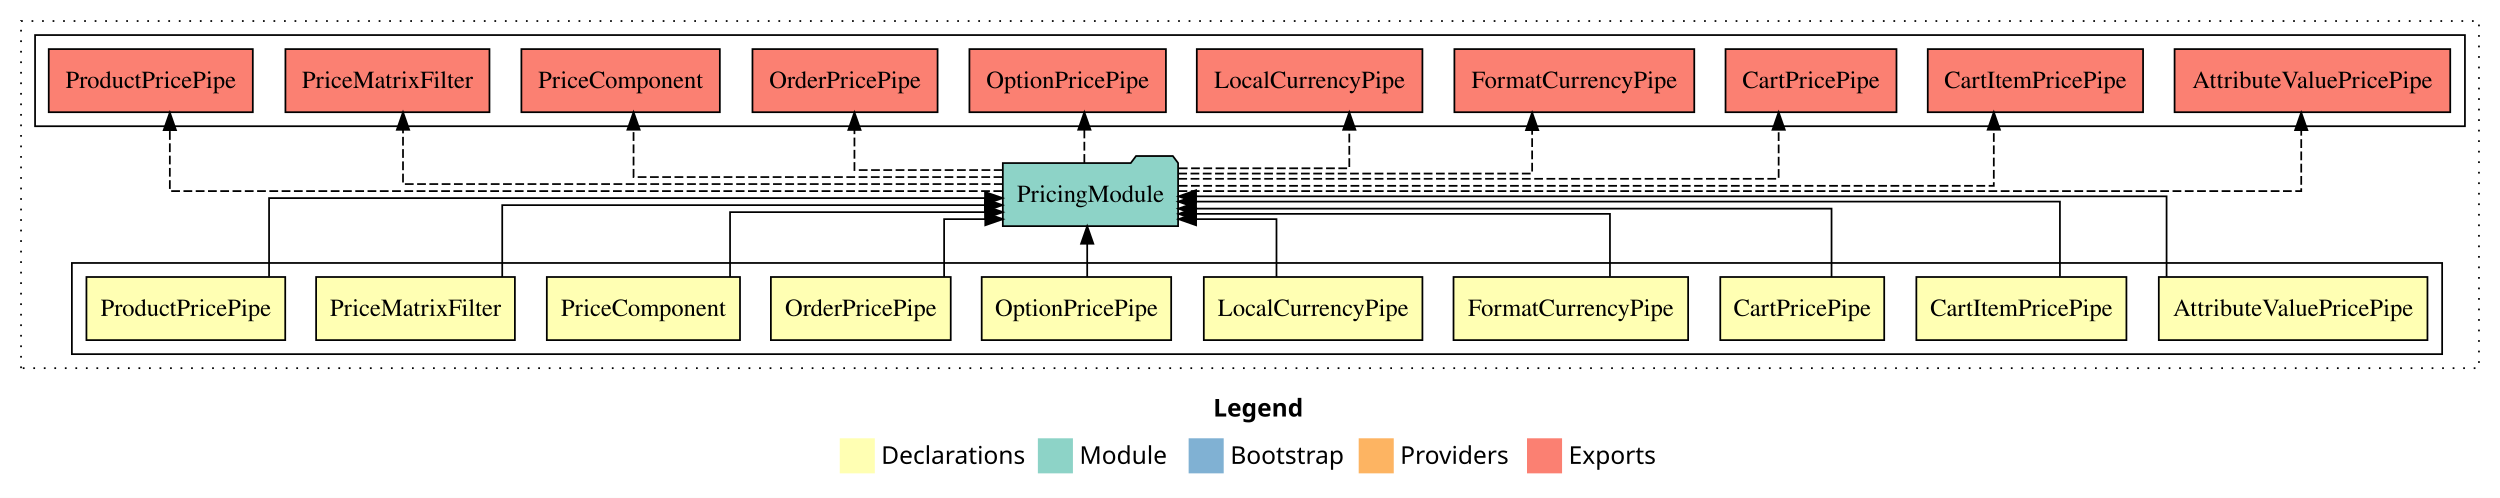
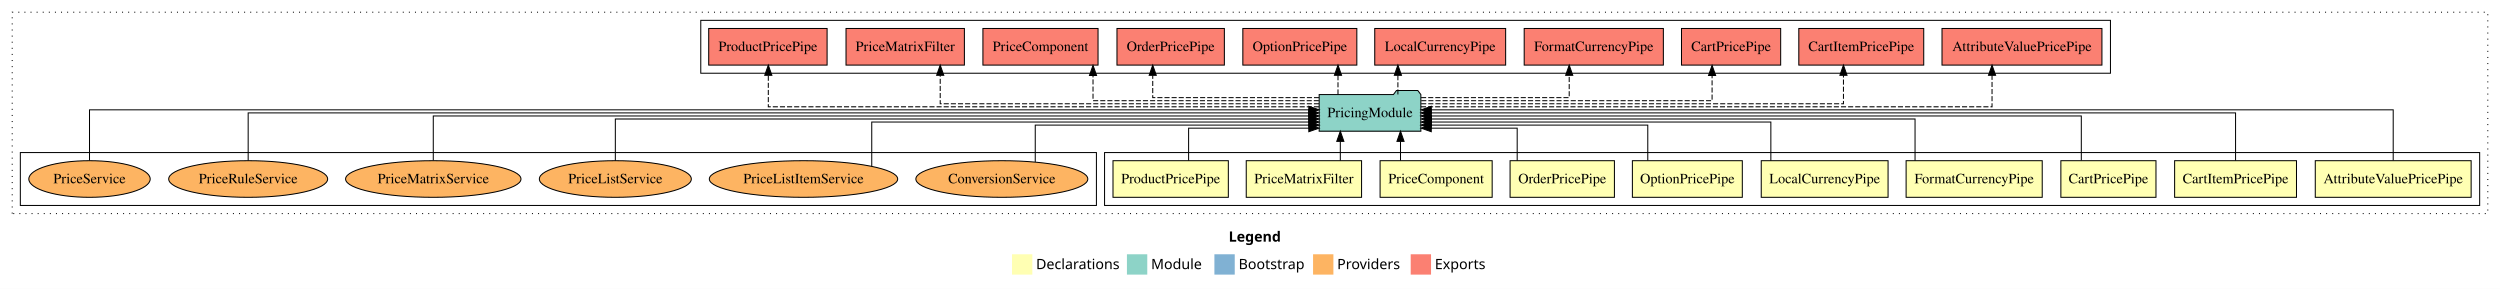
- <svg xmlns="http://www.w3.org/2000/svg" width="1426pt" height="284pt" viewBox="0.00 0.00 1426.00 284.00">
+ <svg xmlns="http://www.w3.org/2000/svg" width="2458pt" height="284pt" viewBox="0.00 0.00 2458.00 284.00">
  <g id="graph0" class="graph" transform="scale(1 1) rotate(0) translate(4 280)">
-     <polygon fill="#ffffff" stroke="transparent" points="-4,4 -4,-280 1422,-280 1422,4 -4,4" />
-     <text text-anchor="start" x="688.009" y="-42.4" font-family="sans-serif" font-weight="bold" font-size="14.00" fill="#000000">Legend</text>
-     <polygon fill="#ffffb3" stroke="transparent" points="475,-10 475,-30 495,-30 495,-10 475,-10" />
-     <text text-anchor="start" x="498.629" y="-15.4" font-family="sans-serif" font-size="14.00" fill="#000000">  Declarations</text>
-     <polygon fill="#8dd3c7" stroke="transparent" points="588,-10 588,-30 608,-30 608,-10 588,-10" />
-     <text text-anchor="start" x="611.725" y="-15.4" font-family="sans-serif" font-size="14.00" fill="#000000">  Module</text>
-     <polygon fill="#80b1d3" stroke="transparent" points="674,-10 674,-30 694,-30 694,-10 674,-10" />
-     <text text-anchor="start" x="697.781" y="-15.4" font-family="sans-serif" font-size="14.00" fill="#000000">  Bootstrap</text>
-     <polygon fill="#fdb462" stroke="transparent" points="771,-10 771,-30 791,-30 791,-10 771,-10" />
-     <text text-anchor="start" x="794.673" y="-15.4" font-family="sans-serif" font-size="14.00" fill="#000000">  Providers</text>
-     <polygon fill="#fb8072" stroke="transparent" points="867,-10 867,-30 887,-30 887,-10 867,-10" />
-     <text text-anchor="start" x="890.726" y="-15.4" font-family="sans-serif" font-size="14.00" fill="#000000">  Exports</text>
+     <polygon fill="#ffffff" stroke="transparent" points="-4,4 -4,-280 2454,-280 2454,4 -4,4" />
+     <text text-anchor="start" x="1204.009" y="-42.4" font-family="sans-serif" font-weight="bold" font-size="14.00" fill="#000000">Legend</text>
+     <polygon fill="#ffffb3" stroke="transparent" points="991,-10 991,-30 1011,-30 1011,-10 991,-10" />
+     <text text-anchor="start" x="1014.629" y="-15.4" font-family="sans-serif" font-size="14.00" fill="#000000">  Declarations</text>
+     <polygon fill="#8dd3c7" stroke="transparent" points="1104,-10 1104,-30 1124,-30 1124,-10 1104,-10" />
+     <text text-anchor="start" x="1127.725" y="-15.4" font-family="sans-serif" font-size="14.00" fill="#000000">  Module</text>
+     <polygon fill="#80b1d3" stroke="transparent" points="1190,-10 1190,-30 1210,-30 1210,-10 1190,-10" />
+     <text text-anchor="start" x="1213.781" y="-15.4" font-family="sans-serif" font-size="14.00" fill="#000000">  Bootstrap</text>
+     <polygon fill="#fdb462" stroke="transparent" points="1287,-10 1287,-30 1307,-30 1307,-10 1287,-10" />
+     <text text-anchor="start" x="1310.673" y="-15.4" font-family="sans-serif" font-size="14.00" fill="#000000">  Providers</text>
+     <polygon fill="#fb8072" stroke="transparent" points="1383,-10 1383,-30 1403,-30 1403,-10 1383,-10" />
+     <text text-anchor="start" x="1406.726" y="-15.4" font-family="sans-serif" font-size="14.00" fill="#000000">  Exports</text>
    <g id="clust1" class="cluster">
-       <polygon fill="none" stroke="#000000" stroke-dasharray="1,5" points="8,-70 8,-268 1410,-268 1410,-70 8,-70" />
+       <polygon fill="none" stroke="#000000" stroke-dasharray="1,5" points="8,-70 8,-268 2442,-268 2442,-70 8,-70" />
    </g>
    <g id="clust2" class="cluster">
-       <polygon fill="none" stroke="#000000" points="37,-78 37,-130 1389,-130 1389,-78 37,-78" />
+       <polygon fill="none" stroke="#000000" points="1082,-78 1082,-130 2434,-130 2434,-78 1082,-78" />
    </g>
    <g id="clust14" class="cluster">
-       <polygon fill="none" stroke="#000000" points="16,-208 16,-260 1402,-260 1402,-208 16,-208" />
+       <polygon fill="none" stroke="#000000" points="685,-208 685,-260 2071,-260 2071,-208 685,-208" />
+     </g>
+     <g id="clust16" class="cluster">
+       <polygon fill="none" stroke="#000000" points="16,-78 16,-130 1074,-130 1074,-78 16,-78" />
    </g>
    <g id="node1" class="node">
-       <polygon fill="#ffffb3" stroke="#000000" points="1380.622,-122 1227.378,-122 1227.378,-86 1380.622,-86 1380.622,-122" />
-       <text text-anchor="middle" x="1304" y="-99.8" font-family="Times,serif" font-size="14.00" fill="#000000">AttributeValuePricePipe</text>
+       <polygon fill="#ffffb3" stroke="#000000" points="2425.622,-122 2272.378,-122 2272.378,-86 2425.622,-86 2425.622,-122" />
+       <text text-anchor="middle" x="2349" y="-99.8" font-family="Times,serif" font-size="14.00" fill="#000000">AttributeValuePricePipe</text>
    </g>
    <g id="node11" class="node">
-       <polygon fill="#8dd3c7" stroke="#000000" points="667.989,-187 664.989,-191 643.989,-191 640.989,-187 568.011,-187 568.011,-151 667.989,-151 667.989,-187" />
-       <text text-anchor="middle" x="618" y="-164.8" font-family="Times,serif" font-size="14.00" fill="#000000">PricingModule</text>
+       <polygon fill="#8dd3c7" stroke="#000000" points="1392.989,-187 1389.989,-191 1368.989,-191 1365.989,-187 1293.011,-187 1293.011,-151 1392.989,-151 1392.989,-187" />
+       <text text-anchor="middle" x="1343" y="-164.8" font-family="Times,serif" font-size="14.00" fill="#000000">PricingModule</text>
    </g>
    <g id="edge1" class="edge">
-       <path fill="none" stroke="#000000" d="M1231.814,-122.169C1231.814,-141.09 1231.814,-168 1231.814,-168 1231.814,-168 678.231,-168 678.231,-168" />
-       <polygon fill="#000000" stroke="#000000" points="678.231,-164.5 668.231,-168 678.231,-171.5 678.231,-164.5" />
+       <path fill="none" stroke="#000000" d="M2349,-122.223C2349,-142.365 2349,-172 2349,-172 2349,-172 1403.232,-172 1403.232,-172" />
+       <polygon fill="#000000" stroke="#000000" points="1403.232,-168.5 1393.232,-172 1403.232,-175.5 1403.232,-168.5" />
    </g>
    <g id="node2" class="node">
-       <polygon fill="#ffffb3" stroke="#000000" points="1208.91,-122 1089.09,-122 1089.09,-86 1208.91,-86 1208.91,-122" />
-       <text text-anchor="middle" x="1149" y="-99.8" font-family="Times,serif" font-size="14.00" fill="#000000">CartItemPricePipe</text>
+       <polygon fill="#ffffb3" stroke="#000000" points="2253.91,-122 2134.09,-122 2134.09,-86 2253.91,-86 2253.91,-122" />
+       <text text-anchor="middle" x="2194" y="-99.8" font-family="Times,serif" font-size="14.00" fill="#000000">CartItemPricePipe</text>
    </g>
    <g id="edge2" class="edge">
-       <path fill="none" stroke="#000000" d="M1170.985,-122.302C1170.985,-140.27 1170.985,-165 1170.985,-165 1170.985,-165 678.049,-165 678.049,-165" />
-       <polygon fill="#000000" stroke="#000000" points="678.049,-161.5 668.049,-165 678.049,-168.5 678.049,-161.5" />
+       <path fill="none" stroke="#000000" d="M2194,-122.106C2194,-141.339 2194,-169 2194,-169 2194,-169 1403.057,-169 1403.057,-169" />
+       <polygon fill="#000000" stroke="#000000" points="1403.057,-165.5 1393.057,-169 1403.057,-172.5 1403.057,-165.5" />
    </g>
    <g id="node3" class="node">
-       <polygon fill="#ffffb3" stroke="#000000" points="1070.754,-122 977.246,-122 977.246,-86 1070.754,-86 1070.754,-122" />
-       <text text-anchor="middle" x="1024" y="-99.8" font-family="Times,serif" font-size="14.00" fill="#000000">CartPricePipe</text>
+       <polygon fill="#ffffb3" stroke="#000000" points="2115.753,-122 2022.246,-122 2022.246,-86 2115.753,-86 2115.753,-122" />
+       <text text-anchor="middle" x="2069" y="-99.8" font-family="Times,serif" font-size="14.00" fill="#000000">CartPricePipe</text>
    </g>
    <g id="edge3" class="edge">
-       <path fill="none" stroke="#000000" d="M1040.709,-122.035C1040.709,-138.734 1040.709,-161 1040.709,-161 1040.709,-161 678.15,-161 678.15,-161" />
-       <polygon fill="#000000" stroke="#000000" points="678.15,-157.5 668.15,-161 678.15,-164.5 678.15,-157.5" />
+       <path fill="none" stroke="#000000" d="M2042.342,-122.267C2042.342,-140.555 2042.342,-166 2042.342,-166 2042.342,-166 1403.014,-166 1403.014,-166" />
+       <polygon fill="#000000" stroke="#000000" points="1403.014,-162.5 1393.014,-166 1403.014,-169.5 1403.014,-162.5" />
    </g>
    <g id="node4" class="node">
-       <polygon fill="#ffffb3" stroke="#000000" points="958.914,-122 825.086,-122 825.086,-86 958.914,-86 958.914,-122" />
-       <text text-anchor="middle" x="892" y="-99.8" font-family="Times,serif" font-size="14.00" fill="#000000">FormatCurrencyPipe</text>
+       <polygon fill="#ffffb3" stroke="#000000" points="2003.914,-122 1870.086,-122 1870.086,-86 2003.914,-86 2003.914,-122" />
+       <text text-anchor="middle" x="1937" y="-99.8" font-family="Times,serif" font-size="14.00" fill="#000000">FormatCurrencyPipe</text>
    </g>
    <g id="edge4" class="edge">
-       <path fill="none" stroke="#000000" d="M914.319,-122.282C914.319,-137.948 914.319,-158 914.319,-158 914.319,-158 678.266,-158 678.266,-158" />
-       <polygon fill="#000000" stroke="#000000" points="678.266,-154.5 668.266,-158 678.266,-161.5 678.266,-154.5" />
+       <path fill="none" stroke="#000000" d="M1878.874,-122.022C1878.874,-139.373 1878.874,-163 1878.874,-163 1878.874,-163 1403.414,-163 1403.414,-163" />
+       <polygon fill="#000000" stroke="#000000" points="1403.414,-159.5 1393.414,-163 1403.414,-166.5 1403.414,-159.5" />
    </g>
    <g id="node5" class="node">
-       <polygon fill="#ffffb3" stroke="#000000" points="807.347,-122 682.653,-122 682.653,-86 807.347,-86 807.347,-122" />
-       <text text-anchor="middle" x="745" y="-99.8" font-family="Times,serif" font-size="14.00" fill="#000000">LocalCurrencyPipe</text>
+       <polygon fill="#ffffb3" stroke="#000000" points="1852.347,-122 1727.653,-122 1727.653,-86 1852.347,-86 1852.347,-122" />
+       <text text-anchor="middle" x="1790" y="-99.8" font-family="Times,serif" font-size="14.00" fill="#000000">LocalCurrencyPipe</text>
    </g>
    <g id="edge5" class="edge">
-       <path fill="none" stroke="#000000" d="M724.109,-122.124C724.109,-136.783 724.109,-155 724.109,-155 724.109,-155 678.258,-155 678.258,-155" />
-       <polygon fill="#000000" stroke="#000000" points="678.258,-151.5 668.258,-155 678.258,-158.5 678.258,-151.5" />
+       <path fill="none" stroke="#000000" d="M1737.101,-122.027C1737.101,-138.398 1737.101,-160 1737.101,-160 1737.101,-160 1403.313,-160 1403.313,-160" />
+       <polygon fill="#000000" stroke="#000000" points="1403.314,-156.5 1393.313,-160 1403.313,-163.5 1403.314,-156.5" />
    </g>
    <g id="node6" class="node">
-       <polygon fill="#ffffb3" stroke="#000000" points="664.04,-122 555.96,-122 555.96,-86 664.04,-86 664.04,-122" />
-       <text text-anchor="middle" x="610" y="-99.8" font-family="Times,serif" font-size="14.00" fill="#000000">OptionPricePipe</text>
+       <polygon fill="#ffffb3" stroke="#000000" points="1709.04,-122 1600.96,-122 1600.96,-86 1709.04,-86 1709.04,-122" />
+       <text text-anchor="middle" x="1655" y="-99.8" font-family="Times,serif" font-size="14.00" fill="#000000">OptionPricePipe</text>
    </g>
    <g id="edge6" class="edge">
-       <path fill="none" stroke="#000000" d="M616.138,-122.106C616.138,-122.106 616.138,-140.991 616.138,-140.991" />
-       <polygon fill="#000000" stroke="#000000" points="612.638,-140.991 616.138,-150.991 619.638,-140.991 612.638,-140.991" />
+       <path fill="none" stroke="#000000" d="M1616.094,-122.24C1616.094,-137.571 1616.094,-157 1616.094,-157 1616.094,-157 1403.09,-157 1403.09,-157" />
+       <polygon fill="#000000" stroke="#000000" points="1403.09,-153.5 1393.09,-157 1403.09,-160.5 1403.09,-153.5" />
    </g>
    <g id="node7" class="node">
-       <polygon fill="#ffffb3" stroke="#000000" points="538.294,-122 435.706,-122 435.706,-86 538.294,-86 538.294,-122" />
-       <text text-anchor="middle" x="487" y="-99.8" font-family="Times,serif" font-size="14.00" fill="#000000">OrderPricePipe</text>
+       <polygon fill="#ffffb3" stroke="#000000" points="1583.294,-122 1480.706,-122 1480.706,-86 1583.294,-86 1583.294,-122" />
+       <text text-anchor="middle" x="1532" y="-99.8" font-family="Times,serif" font-size="14.00" fill="#000000">OrderPricePipe</text>
    </g>
    <g id="edge7" class="edge">
-       <path fill="none" stroke="#000000" d="M534.522,-122.124C534.522,-136.783 534.522,-155 534.522,-155 534.522,-155 557.995,-155 557.995,-155" />
-       <polygon fill="#000000" stroke="#000000" points="557.995,-158.5 567.995,-155 557.994,-151.5 557.995,-158.5" />
+       <path fill="none" stroke="#000000" d="M1487.698,-122.051C1487.698,-136.373 1487.698,-154 1487.698,-154 1487.698,-154 1403.202,-154 1403.202,-154" />
+       <polygon fill="#000000" stroke="#000000" points="1403.202,-150.5 1393.202,-154 1403.202,-157.5 1403.202,-150.5" />
    </g>
    <g id="node8" class="node">
-       <polygon fill="#ffffb3" stroke="#000000" points="418.095,-122 307.905,-122 307.905,-86 418.095,-86 418.095,-122" />
-       <text text-anchor="middle" x="363" y="-99.8" font-family="Times,serif" font-size="14.00" fill="#000000">PriceComponent</text>
+       <polygon fill="#ffffb3" stroke="#000000" points="1463.095,-122 1352.905,-122 1352.905,-86 1463.095,-86 1463.095,-122" />
+       <text text-anchor="middle" x="1408" y="-99.8" font-family="Times,serif" font-size="14.00" fill="#000000">PriceComponent</text>
    </g>
    <g id="edge8" class="edge">
-       <path fill="none" stroke="#000000" d="M412.423,-122.009C412.423,-138.049 412.423,-159 412.423,-159 412.423,-159 557.973,-159 557.973,-159" />
-       <polygon fill="#000000" stroke="#000000" points="557.973,-162.5 567.973,-159 557.973,-155.5 557.973,-162.5" />
+       <path fill="none" stroke="#000000" d="M1372.973,-122.106C1372.973,-122.106 1372.973,-140.991 1372.973,-140.991" />
+       <polygon fill="#000000" stroke="#000000" points="1369.473,-140.991 1372.973,-150.991 1376.473,-140.991 1369.473,-140.991" />
    </g>
    <g id="node9" class="node">
-       <polygon fill="#ffffb3" stroke="#000000" points="289.694,-122 176.306,-122 176.306,-86 289.694,-86 289.694,-122" />
-       <text text-anchor="middle" x="233" y="-99.8" font-family="Times,serif" font-size="14.00" fill="#000000">PriceMatrixFilter</text>
+       <polygon fill="#ffffb3" stroke="#000000" points="1334.694,-122 1221.306,-122 1221.306,-86 1334.694,-86 1334.694,-122" />
+       <text text-anchor="middle" x="1278" y="-99.8" font-family="Times,serif" font-size="14.00" fill="#000000">PriceMatrixFilter</text>
    </g>
    <g id="edge9" class="edge">
-       <path fill="none" stroke="#000000" d="M282.472,-122.022C282.472,-139.373 282.472,-163 282.472,-163 282.472,-163 557.768,-163 557.768,-163" />
-       <polygon fill="#000000" stroke="#000000" points="557.768,-166.5 567.768,-163 557.768,-159.5 557.768,-166.5" />
+       <path fill="none" stroke="#000000" d="M1313.801,-122.106C1313.801,-122.106 1313.801,-140.991 1313.801,-140.991" />
+       <polygon fill="#000000" stroke="#000000" points="1310.301,-140.991 1313.801,-150.991 1317.301,-140.991 1310.301,-140.991" />
    </g>
    <g id="node10" class="node">
-       <polygon fill="#ffffb3" stroke="#000000" points="158.699,-122 45.301,-122 45.301,-86 158.699,-86 158.699,-122" />
-       <text text-anchor="middle" x="102" y="-99.8" font-family="Times,serif" font-size="14.00" fill="#000000">ProductPricePipe</text>
+       <polygon fill="#ffffb3" stroke="#000000" points="1203.699,-122 1090.301,-122 1090.301,-86 1203.699,-86 1203.699,-122" />
+       <text text-anchor="middle" x="1147" y="-99.8" font-family="Times,serif" font-size="14.00" fill="#000000">ProductPricePipe</text>
    </g>
    <g id="edge10" class="edge">
-       <path fill="none" stroke="#000000" d="M149.475,-122.222C149.475,-140.828 149.475,-167 149.475,-167 149.475,-167 557.86,-167 557.86,-167" />
-       <polygon fill="#000000" stroke="#000000" points="557.86,-170.5 567.86,-167 557.86,-163.5 557.86,-170.5" />
+       <path fill="none" stroke="#000000" d="M1164.632,-122.051C1164.632,-136.373 1164.632,-154 1164.632,-154 1164.632,-154 1282.84,-154 1282.84,-154" />
+       <polygon fill="#000000" stroke="#000000" points="1282.84,-157.5 1292.84,-154 1282.84,-150.5 1282.84,-157.5" />
    </g>
    <g id="node12" class="node">
-       <polygon fill="#fb8072" stroke="#000000" points="1393.621,-252 1236.379,-252 1236.379,-216 1393.621,-216 1393.621,-252" />
-       <text text-anchor="middle" x="1315" y="-229.8" font-family="Times,serif" font-size="14.00" fill="#000000">AttributeValuePricePipe </text>
+       <polygon fill="#fb8072" stroke="#000000" points="2062.621,-252 1905.379,-252 1905.379,-216 2062.621,-216 2062.621,-252" />
+       <text text-anchor="middle" x="1984" y="-229.8" font-family="Times,serif" font-size="14.00" fill="#000000">AttributeValuePricePipe </text>
    </g>
    <g id="edge11" class="edge">
-       <path fill="none" stroke="#000000" stroke-dasharray="5,2" d="M668.224,-171C827.149,-171 1308.625,-171 1308.625,-171 1308.625,-171 1308.625,-205.778 1308.625,-205.778" />
-       <polygon fill="#000000" stroke="#000000" points="1305.125,-205.778 1308.625,-215.778 1312.125,-205.778 1305.125,-205.778" />
+       <path fill="none" stroke="#000000" stroke-dasharray="5,2" d="M1393.048,-175C1539.109,-175 1954.573,-175 1954.573,-175 1954.573,-175 1954.573,-205.977 1954.573,-205.977" />
+       <polygon fill="#000000" stroke="#000000" points="1951.073,-205.977 1954.573,-215.977 1958.073,-205.977 1951.073,-205.977" />
    </g>
    <g id="node13" class="node">
-       <polygon fill="#fb8072" stroke="#000000" points="1218.41,-252 1095.59,-252 1095.59,-216 1218.41,-216 1218.41,-252" />
-       <text text-anchor="middle" x="1157" y="-229.8" font-family="Times,serif" font-size="14.00" fill="#000000">CartItemPricePipe </text>
+       <polygon fill="#fb8072" stroke="#000000" points="1887.41,-252 1764.59,-252 1764.59,-216 1887.41,-216 1887.41,-252" />
+       <text text-anchor="middle" x="1826" y="-229.8" font-family="Times,serif" font-size="14.00" fill="#000000">CartItemPricePipe </text>
    </g>
    <g id="edge12" class="edge">
-       <path fill="none" stroke="#000000" stroke-dasharray="5,2" d="M668.344,-174C797.998,-174 1133.265,-174 1133.265,-174 1133.265,-174 1133.265,-205.998 1133.265,-205.998" />
-       <polygon fill="#000000" stroke="#000000" points="1129.765,-205.998 1133.265,-215.998 1136.765,-205.998 1129.765,-205.998" />
+       <path fill="none" stroke="#000000" stroke-dasharray="5,2" d="M1393.257,-178C1513.621,-178 1808.484,-178 1808.484,-178 1808.484,-178 1808.484,-205.973 1808.484,-205.973" />
+       <polygon fill="#000000" stroke="#000000" points="1804.985,-205.973 1808.484,-215.973 1811.985,-205.973 1804.985,-205.973" />
    </g>
    <g id="node14" class="node">
-       <polygon fill="#fb8072" stroke="#000000" points="1077.754,-252 980.246,-252 980.246,-216 1077.754,-216 1077.754,-252" />
-       <text text-anchor="middle" x="1029" y="-229.8" font-family="Times,serif" font-size="14.00" fill="#000000">CartPricePipe </text>
+       <polygon fill="#fb8072" stroke="#000000" points="1746.754,-252 1649.246,-252 1649.246,-216 1746.754,-216 1746.754,-252" />
+       <text text-anchor="middle" x="1698" y="-229.8" font-family="Times,serif" font-size="14.00" fill="#000000">CartPricePipe </text>
    </g>
    <g id="edge13" class="edge">
-       <path fill="none" stroke="#000000" stroke-dasharray="5,2" d="M668.114,-178C773.938,-178 1010.541,-178 1010.541,-178 1010.541,-178 1010.541,-205.973 1010.541,-205.973" />
-       <polygon fill="#000000" stroke="#000000" points="1007.041,-205.973 1010.541,-215.973 1014.041,-205.973 1007.041,-205.973" />
+       <path fill="none" stroke="#000000" stroke-dasharray="5,2" d="M1393.351,-181C1487.173,-181 1679.321,-181 1679.321,-181 1679.321,-181 1679.321,-205.76 1679.321,-205.76" />
+       <polygon fill="#000000" stroke="#000000" points="1675.821,-205.76 1679.321,-215.76 1682.821,-205.76 1675.821,-205.76" />
    </g>
    <g id="node15" class="node">
-       <polygon fill="#fb8072" stroke="#000000" points="962.414,-252 825.586,-252 825.586,-216 962.414,-216 962.414,-252" />
-       <text text-anchor="middle" x="894" y="-229.8" font-family="Times,serif" font-size="14.00" fill="#000000">FormatCurrencyPipe </text>
+       <polygon fill="#fb8072" stroke="#000000" points="1631.414,-252 1494.586,-252 1494.586,-216 1631.414,-216 1631.414,-252" />
+       <text text-anchor="middle" x="1563" y="-229.8" font-family="Times,serif" font-size="14.00" fill="#000000">FormatCurrencyPipe </text>
    </g>
    <g id="edge14" class="edge">
-       <path fill="none" stroke="#000000" stroke-dasharray="5,2" d="M668.075,-181C741.545,-181 869.931,-181 869.931,-181 869.931,-181 869.931,-205.76 869.931,-205.76" />
-       <polygon fill="#000000" stroke="#000000" points="866.431,-205.76 869.931,-215.76 873.431,-205.76 866.431,-205.76" />
+       <path fill="none" stroke="#000000" stroke-dasharray="5,2" d="M1393.181,-184C1451.207,-184 1538.845,-184 1538.845,-184 1538.845,-184 1538.845,-205.949 1538.845,-205.949" />
+       <polygon fill="#000000" stroke="#000000" points="1535.345,-205.949 1538.845,-215.949 1542.345,-205.949 1535.345,-205.949" />
    </g>
    <g id="node16" class="node">
-       <polygon fill="#fb8072" stroke="#000000" points="807.348,-252 678.652,-252 678.652,-216 807.348,-216 807.348,-252" />
-       <text text-anchor="middle" x="743" y="-229.8" font-family="Times,serif" font-size="14.00" fill="#000000">LocalCurrencyPipe </text>
+       <polygon fill="#fb8072" stroke="#000000" points="1476.348,-252 1347.652,-252 1347.652,-216 1476.348,-216 1476.348,-252" />
+       <text text-anchor="middle" x="1412" y="-229.8" font-family="Times,serif" font-size="14.00" fill="#000000">LocalCurrencyPipe </text>
    </g>
    <g id="edge15" class="edge">
-       <path fill="none" stroke="#000000" stroke-dasharray="5,2" d="M668.397,-184C711.167,-184 765.641,-184 765.641,-184 765.641,-184 765.641,-205.949 765.641,-205.949" />
-       <polygon fill="#000000" stroke="#000000" points="762.141,-205.949 765.641,-215.949 769.141,-205.949 762.141,-205.949" />
+       <path fill="none" stroke="#000000" stroke-dasharray="5,2" d="M1370.41,-187.106C1370.41,-187.106 1370.41,-205.991 1370.41,-205.991" />
+       <polygon fill="#000000" stroke="#000000" points="1366.91,-205.991 1370.41,-215.991 1373.91,-205.991 1366.91,-205.991" />
    </g>
    <g id="node17" class="node">
-       <polygon fill="#fb8072" stroke="#000000" points="661.039,-252 548.961,-252 548.961,-216 661.039,-216 661.039,-252" />
-       <text text-anchor="middle" x="605" y="-229.8" font-family="Times,serif" font-size="14.00" fill="#000000">OptionPricePipe </text>
+       <polygon fill="#fb8072" stroke="#000000" points="1330.039,-252 1217.961,-252 1217.961,-216 1330.039,-216 1330.039,-252" />
+       <text text-anchor="middle" x="1274" y="-229.8" font-family="Times,serif" font-size="14.00" fill="#000000">OptionPricePipe </text>
    </g>
    <g id="edge16" class="edge">
-       <path fill="none" stroke="#000000" stroke-dasharray="5,2" d="M614.513,-187.106C614.513,-187.106 614.513,-205.991 614.513,-205.991" />
-       <polygon fill="#000000" stroke="#000000" points="611.013,-205.991 614.513,-215.991 618.013,-205.991 611.013,-205.991" />
+       <path fill="none" stroke="#000000" stroke-dasharray="5,2" d="M1311.513,-187.106C1311.513,-187.106 1311.513,-205.991 1311.513,-205.991" />
+       <polygon fill="#000000" stroke="#000000" points="1308.013,-205.991 1311.513,-215.991 1315.013,-205.991 1308.013,-205.991" />
    </g>
    <g id="node18" class="node">
-       <polygon fill="#fb8072" stroke="#000000" points="530.793,-252 425.207,-252 425.207,-216 530.793,-216 530.793,-252" />
-       <text text-anchor="middle" x="478" y="-229.8" font-family="Times,serif" font-size="14.00" fill="#000000">OrderPricePipe </text>
+       <polygon fill="#fb8072" stroke="#000000" points="1199.793,-252 1094.207,-252 1094.207,-216 1199.793,-216 1199.793,-252" />
+       <text text-anchor="middle" x="1147" y="-229.8" font-family="Times,serif" font-size="14.00" fill="#000000">OrderPricePipe </text>
    </g>
    <g id="edge17" class="edge">
-       <path fill="none" stroke="#000000" stroke-dasharray="5,2" d="M567.871,-183C529.595,-183 483.375,-183 483.375,-183 483.375,-183 483.375,-205.876 483.375,-205.876" />
-       <polygon fill="#000000" stroke="#000000" points="479.875,-205.876 483.375,-215.876 486.875,-205.876 479.875,-205.876" />
+       <path fill="none" stroke="#000000" stroke-dasharray="5,2" d="M1292.913,-184C1229.77,-184 1129.368,-184 1129.368,-184 1129.368,-184 1129.368,-205.949 1129.368,-205.949" />
+       <polygon fill="#000000" stroke="#000000" points="1125.868,-205.949 1129.368,-215.949 1132.868,-205.949 1125.868,-205.949" />
    </g>
    <g id="node19" class="node">
-       <polygon fill="#fb8072" stroke="#000000" points="406.596,-252 293.404,-252 293.404,-216 406.596,-216 406.596,-252" />
-       <text text-anchor="middle" x="350" y="-229.8" font-family="Times,serif" font-size="14.00" fill="#000000">PriceComponent </text>
+       <polygon fill="#fb8072" stroke="#000000" points="1075.596,-252 962.404,-252 962.404,-216 1075.596,-216 1075.596,-252" />
+       <text text-anchor="middle" x="1019" y="-229.8" font-family="Times,serif" font-size="14.00" fill="#000000">PriceComponent </text>
    </g>
    <g id="edge18" class="edge">
-       <path fill="none" stroke="#000000" stroke-dasharray="5,2" d="M567.749,-179C492.014,-179 357.375,-179 357.375,-179 357.375,-179 357.375,-205.991 357.375,-205.991" />
-       <polygon fill="#000000" stroke="#000000" points="353.875,-205.991 357.375,-215.991 360.875,-205.991 353.875,-205.991" />
+       <path fill="none" stroke="#000000" stroke-dasharray="5,2" d="M1292.731,-181C1214.039,-181 1070.657,-181 1070.657,-181 1070.657,-181 1070.657,-205.76 1070.657,-205.76" />
+       <polygon fill="#000000" stroke="#000000" points="1067.157,-205.76 1070.657,-215.76 1074.157,-205.76 1067.157,-205.76" />
    </g>
    <g id="node20" class="node">
-       <polygon fill="#fb8072" stroke="#000000" points="275.194,-252 158.806,-252 158.806,-216 275.194,-216 275.194,-252" />
-       <text text-anchor="middle" x="217" y="-229.8" font-family="Times,serif" font-size="14.00" fill="#000000">PriceMatrixFilter </text>
+       <polygon fill="#fb8072" stroke="#000000" points="944.194,-252 827.806,-252 827.806,-216 944.194,-216 944.194,-252" />
+       <text text-anchor="middle" x="886" y="-229.8" font-family="Times,serif" font-size="14.00" fill="#000000">PriceMatrixFilter </text>
    </g>
    <g id="edge19" class="edge">
-       <path fill="none" stroke="#000000" stroke-dasharray="5,2" d="M567.939,-175C462.227,-175 225.875,-175 225.875,-175 225.875,-175 225.875,-205.977 225.875,-205.977" />
-       <polygon fill="#000000" stroke="#000000" points="222.375,-205.977 225.875,-215.977 229.375,-205.977 222.375,-205.977" />
+       <path fill="none" stroke="#000000" stroke-dasharray="5,2" d="M1292.865,-178C1180.926,-178 920.416,-178 920.416,-178 920.416,-178 920.416,-205.973 920.416,-205.973" />
+       <polygon fill="#000000" stroke="#000000" points="916.916,-205.973 920.416,-215.973 923.916,-205.973 916.916,-205.973" />
    </g>
    <g id="node21" class="node">
-       <polygon fill="#fb8072" stroke="#000000" points="140.2,-252 23.8,-252 23.8,-216 140.2,-216 140.2,-252" />
-       <text text-anchor="middle" x="82" y="-229.8" font-family="Times,serif" font-size="14.00" fill="#000000">ProductPricePipe </text>
+       <polygon fill="#fb8072" stroke="#000000" points="809.2,-252 692.8,-252 692.8,-216 809.2,-216 809.2,-252" />
+       <text text-anchor="middle" x="751" y="-229.8" font-family="Times,serif" font-size="14.00" fill="#000000">ProductPricePipe </text>
    </g>
    <g id="edge20" class="edge">
-       <path fill="none" stroke="#000000" stroke-dasharray="5,2" d="M567.649,-171C436.214,-171 92.875,-171 92.875,-171 92.875,-171 92.875,-205.778 92.875,-205.778" />
-       <polygon fill="#000000" stroke="#000000" points="89.375,-205.778 92.875,-215.778 96.375,-205.778 89.375,-205.778" />
+       <path fill="none" stroke="#000000" stroke-dasharray="5,2" d="M1292.816,-175C1149.969,-175 751.399,-175 751.399,-175 751.399,-175 751.399,-205.977 751.399,-205.977" />
+       <polygon fill="#000000" stroke="#000000" points="747.899,-205.977 751.399,-215.977 754.899,-205.977 747.899,-205.977" />
+     </g>
+     <g id="node22" class="node">
+       <ellipse fill="#fdb462" stroke="#000000" cx="981" cy="-104" rx="84.531" ry="18" />
+       <text text-anchor="middle" x="981" y="-99.8" font-family="Times,serif" font-size="14.00" fill="#000000">ConversionService</text>
+     </g>
+     <g id="edge21" class="edge">
+       <path fill="none" stroke="#000000" d="M1013.859,-120.769C1013.859,-136.297 1013.859,-157 1013.859,-157 1013.859,-157 1283.011,-157 1283.011,-157" />
+       <polygon fill="#000000" stroke="#000000" points="1283.011,-160.5 1293.011,-157 1283.011,-153.5 1283.011,-160.5" />
+     </g>
+     <g id="node23" class="node">
+       <ellipse fill="#fdb462" stroke="#000000" cx="786" cy="-104" rx="92.603" ry="18" />
+       <text text-anchor="middle" x="786" y="-99.8" font-family="Times,serif" font-size="14.00" fill="#000000">PriceListItemService</text>
+     </g>
+     <g id="edge22" class="edge">
+       <path fill="none" stroke="#000000" d="M853.102,-116.428C853.102,-132.926 853.102,-160 853.102,-160 853.102,-160 1282.875,-160 1282.875,-160" />
+       <polygon fill="#000000" stroke="#000000" points="1282.875,-163.5 1292.875,-160 1282.875,-156.5 1282.875,-163.5" />
+     </g>
+     <g id="node24" class="node">
+       <ellipse fill="#fdb462" stroke="#000000" cx="601" cy="-104" rx="74.709" ry="18" />
+       <text text-anchor="middle" x="601" y="-99.8" font-family="Times,serif" font-size="14.00" fill="#000000">PriceListService</text>
+     </g>
+     <g id="edge23" class="edge">
+       <path fill="none" stroke="#000000" d="M601,-122.022C601,-139.373 601,-163 601,-163 601,-163 1282.873,-163 1282.873,-163" />
+       <polygon fill="#000000" stroke="#000000" points="1282.873,-166.5 1292.873,-163 1282.873,-159.5 1282.873,-166.5" />
+     </g>
+     <g id="node25" class="node">
+       <ellipse fill="#fdb462" stroke="#000000" cx="422" cy="-104" rx="86.227" ry="18" />
+       <text text-anchor="middle" x="422" y="-99.8" font-family="Times,serif" font-size="14.00" fill="#000000">PriceMatrixService</text>
+     </g>
+     <g id="edge24" class="edge">
+       <path fill="none" stroke="#000000" d="M422,-122.267C422,-140.555 422,-166 422,-166 422,-166 1282.829,-166 1282.829,-166" />
+       <polygon fill="#000000" stroke="#000000" points="1282.829,-169.5 1292.829,-166 1282.829,-162.5 1282.829,-169.5" />
+     </g>
+     <g id="node26" class="node">
+       <ellipse fill="#fdb462" stroke="#000000" cx="240" cy="-104" rx="78.142" ry="18" />
+       <text text-anchor="middle" x="240" y="-99.8" font-family="Times,serif" font-size="14.00" fill="#000000">PriceRuleService</text>
+     </g>
+     <g id="edge25" class="edge">
+       <path fill="none" stroke="#000000" d="M240,-122.106C240,-141.339 240,-169 240,-169 240,-169 1282.74,-169 1282.74,-169" />
+       <polygon fill="#000000" stroke="#000000" points="1282.74,-172.5 1292.74,-169 1282.74,-165.5 1282.74,-172.5" />
+     </g>
+     <g id="node27" class="node">
+       <ellipse fill="#fdb462" stroke="#000000" cx="84" cy="-104" rx="59.665" ry="18" />
+       <text text-anchor="middle" x="84" y="-99.8" font-family="Times,serif" font-size="14.00" fill="#000000">PriceService</text>
+     </g>
+     <g id="edge26" class="edge">
+       <path fill="none" stroke="#000000" d="M84,-122.223C84,-142.365 84,-172 84,-172 84,-172 1282.869,-172 1282.869,-172" />
+       <polygon fill="#000000" stroke="#000000" points="1282.869,-175.5 1292.869,-172 1282.869,-168.5 1282.869,-175.5" />
    </g>
  </g>
</svg>
